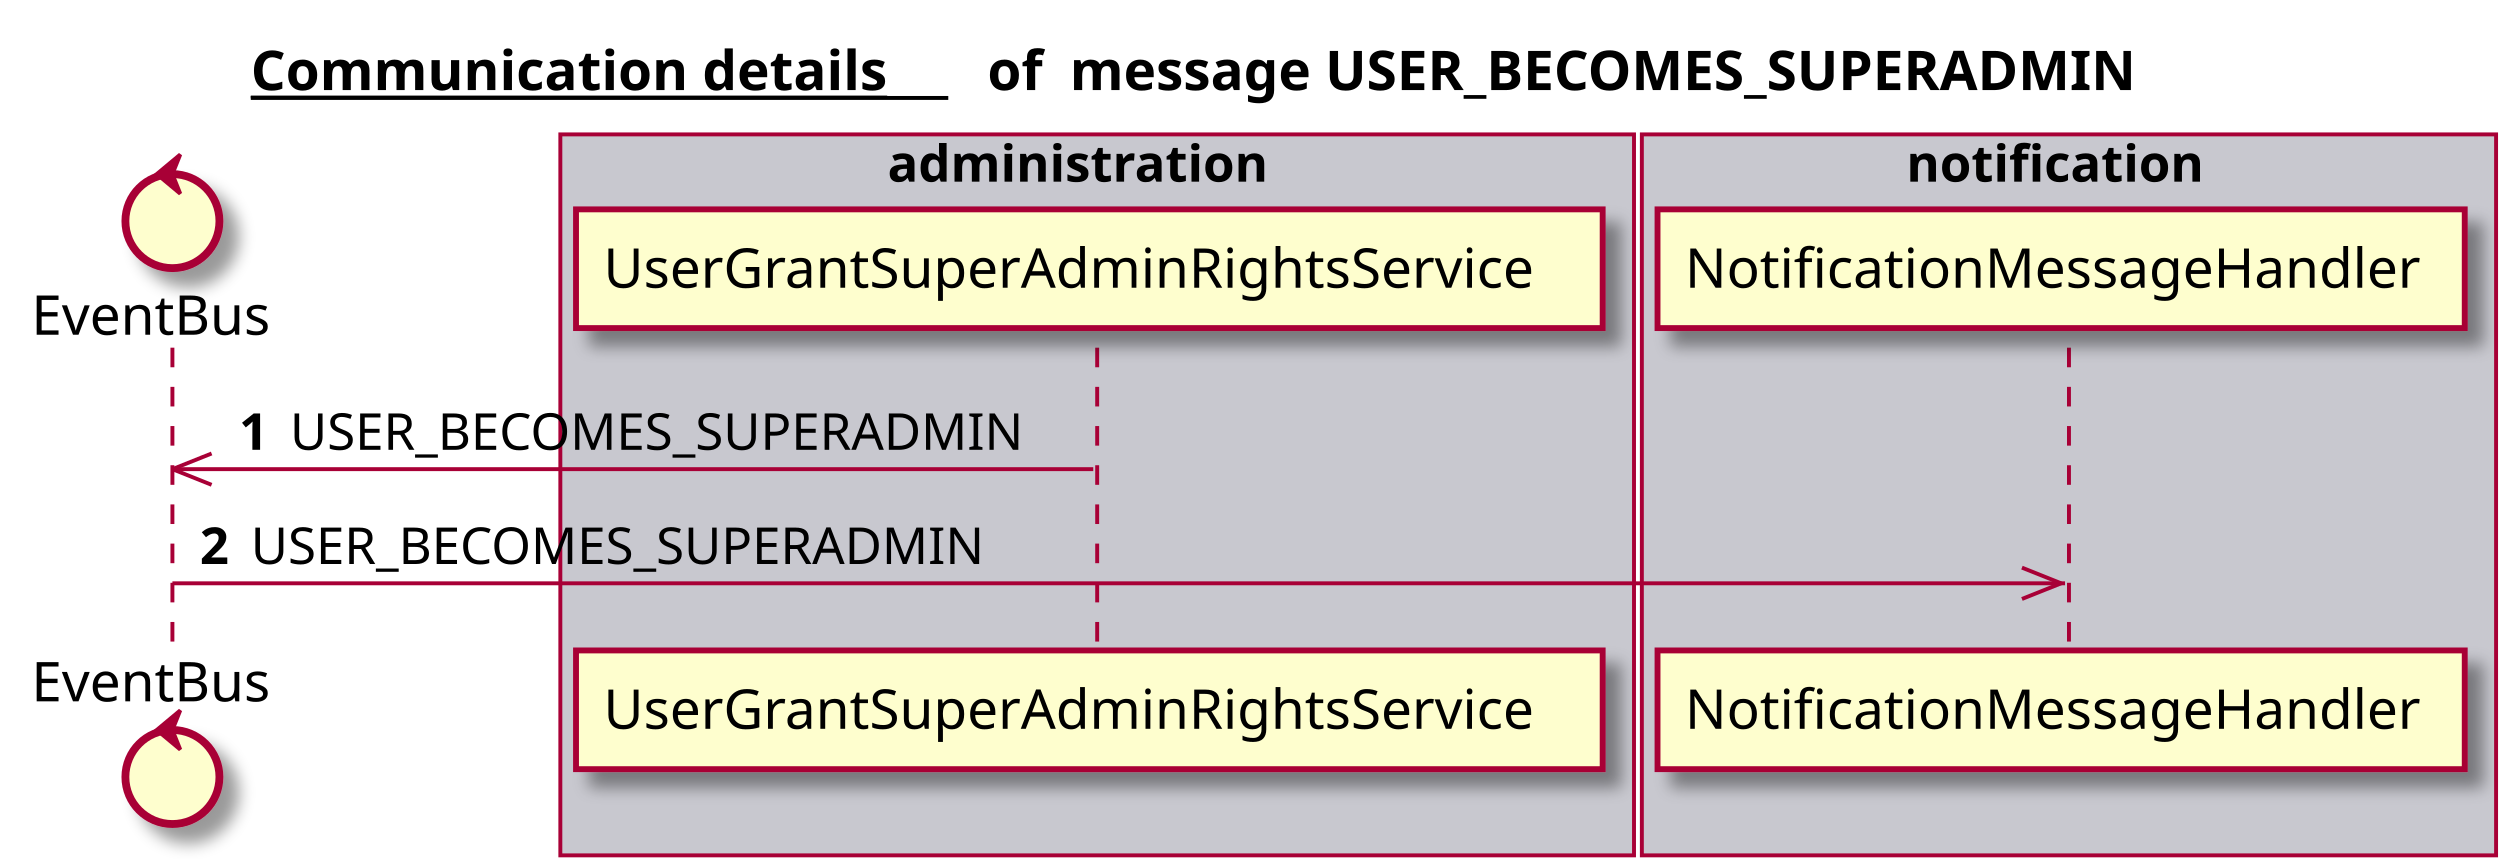
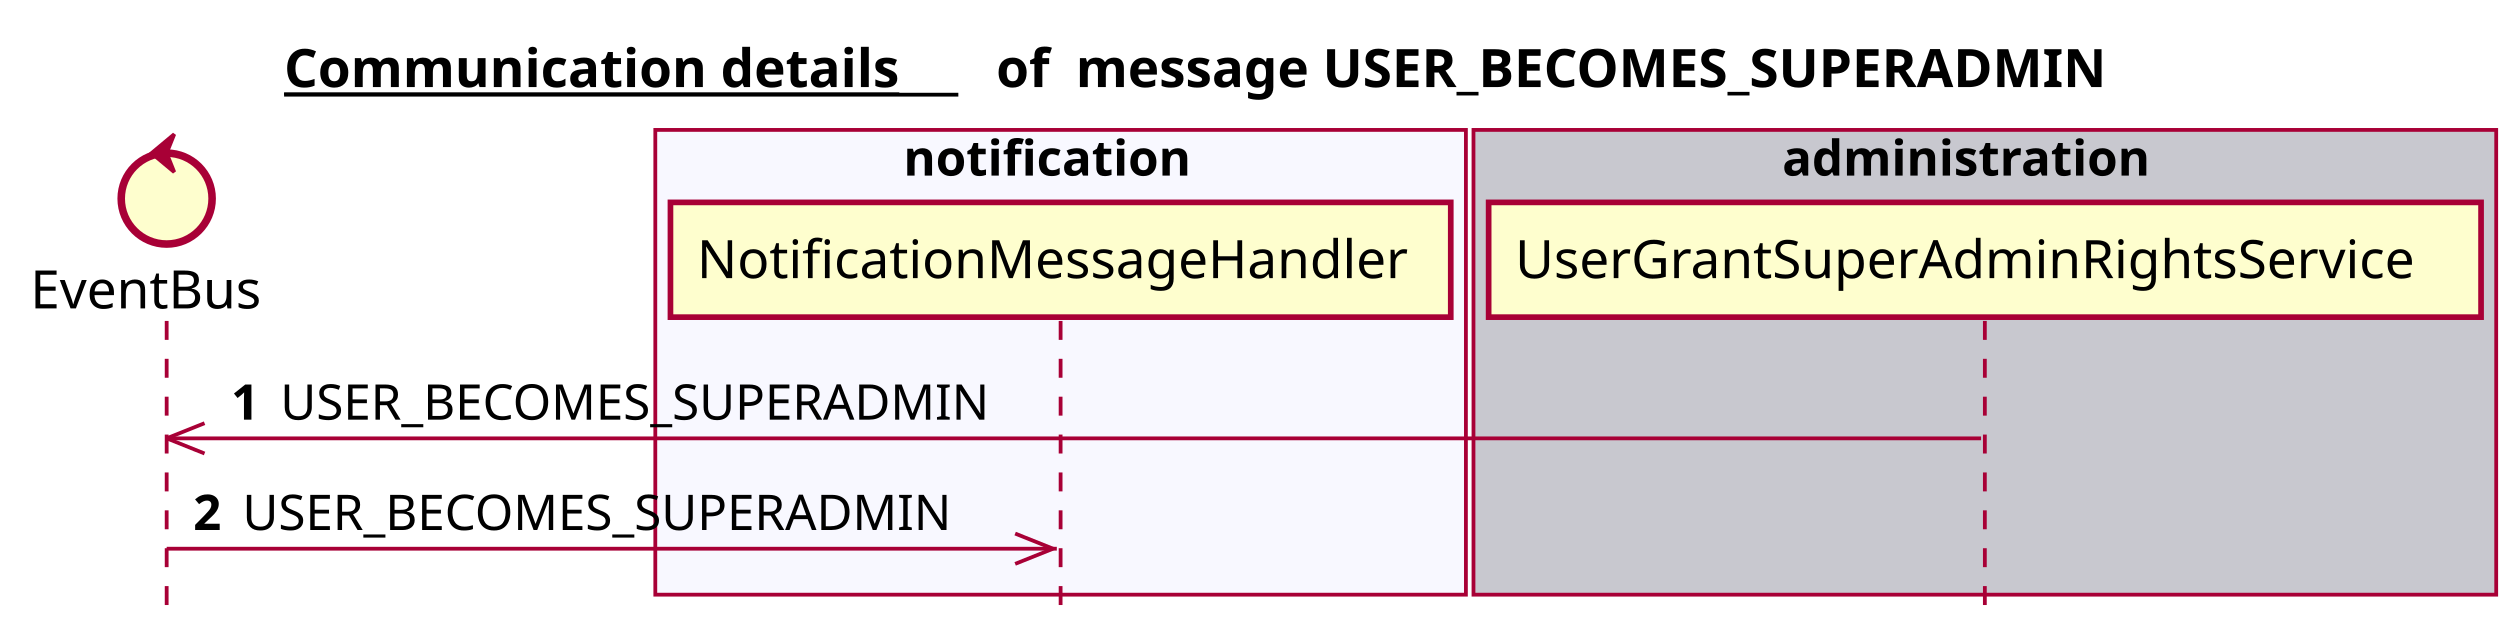
- <svg xmlns="http://www.w3.org/2000/svg" contentScriptType="application/ecmascript" contentStyleType="text/css" height="219px" preserveAspectRatio="none" style="width:638px;height:219px;" version="1.1" viewBox="0 0 638 219" width="638px" zoomAndPan="magnify">
-   <defs>
-     <filter height="300%" id="fdf1fei" width="300%" x="-1" y="-1">
-       <feGaussianBlur result="blurOut" stdDeviation="2.0" />
-       <feColorMatrix in="blurOut" result="blurOut2" type="matrix" values="0 0 0 0 0 0 0 0 0 0 0 0 0 0 0 0 0 0 .4 0" />
-       <feOffset dx="4.0" dy="4.0" in="blurOut2" result="blurOut3" />
-       <feBlend in="SourceGraphic" in2="blurOut3" mode="normal" />
-     </filter>
-   </defs>
+ <svg xmlns="http://www.w3.org/2000/svg" contentScriptType="application/ecmascript" contentStyleType="text/css" height="163px" preserveAspectRatio="none" style="width:660px;height:163px;" version="1.1" viewBox="0 0 660 163" width="660px" zoomAndPan="magnify">
+   <defs />
  <g>
-     <text fill="#000000" font-family="sans-serif" font-size="14" font-weight="bold" lengthAdjust="spacingAndGlyphs" text-decoration="underline" textLength="178" x="64" y="22.995">Communication details</text>
-     <line style="stroke: #000000; stroke-width: 1.0;" x1="64" x2="242" y1="24.995" y2="24.995" />
-     <text fill="#000000" font-family="sans-serif" font-size="14" font-weight="bold" lengthAdjust="spacingAndGlyphs" textLength="16" x="252" y="22.995">of</text>
-     <text fill="#000000" font-family="sans-serif" font-size="14" font-weight="bold" lengthAdjust="spacingAndGlyphs" textLength="304" x="273" y="22.995">message USER_BECOMES_SUPERADMIN</text>
-     <rect fill="#C8C8CF" height="183.992" style="stroke: #A80036; stroke-width: 1.0;" width="274" x="143" y="34.297" />
-     <text fill="#000000" font-family="sans-serif" font-size="13" font-weight="bold" lengthAdjust="spacingAndGlyphs" textLength="107" x="226.5" y="46.364">administration</text>
-     <rect fill="#C8C8CF" height="183.992" style="stroke: #A80036; stroke-width: 1.0;" width="218" x="419" y="34.297" />
-     <text fill="#000000" font-family="sans-serif" font-size="13" font-weight="bold" lengthAdjust="spacingAndGlyphs" textLength="83" x="486.5" y="46.364">notification</text>
-     <line style="stroke: #A80036; stroke-width: 1.0; stroke-dasharray: 5.0,5.0;" x1="44" x2="44" y1="88.727" y2="166.992" />
-     <line style="stroke: #A80036; stroke-width: 1.0; stroke-dasharray: 5.0,5.0;" x1="280" x2="280" y1="88.727" y2="166.992" />
-     <line style="stroke: #A80036; stroke-width: 1.0; stroke-dasharray: 5.0,5.0;" x1="528" x2="528" y1="88.727" y2="166.992" />
-     <text fill="#000000" font-family="sans-serif" font-size="14" lengthAdjust="spacingAndGlyphs" textLength="66" x="8" y="85.425">EventBus</text>
-     <ellipse cx="44" cy="56.43" fill="#FEFECE" filter="url(#fdf1fei)" rx="12" ry="12" style="stroke: #A80036; stroke-width: 2.0;" />
-     <polygon fill="#A80036" points="40,44.43,46,39.43,44,44.43,46,49.43,40,44.43" style="stroke: #A80036; stroke-width: 1.0;" />
-     <text fill="#000000" font-family="sans-serif" font-size="14" lengthAdjust="spacingAndGlyphs" textLength="66" x="8" y="178.987">EventBus</text>
-     <ellipse cx="44" cy="198.289" fill="#FEFECE" filter="url(#fdf1fei)" rx="12" ry="12" style="stroke: #A80036; stroke-width: 2.0;" />
-     <polygon fill="#A80036" points="40,186.289,46,181.289,44,186.289,46,191.289,40,186.289" style="stroke: #A80036; stroke-width: 1.0;" />
-     <rect fill="#FEFECE" filter="url(#fdf1fei)" height="30.297" style="stroke: #A80036; stroke-width: 1.5;" width="262" x="147" y="53.43" />
-     <text fill="#000000" font-family="sans-serif" font-size="14" lengthAdjust="spacingAndGlyphs" textLength="248" x="154" y="73.425">UserGrantSuperAdminRightsService</text>
-     <rect fill="#FEFECE" filter="url(#fdf1fei)" height="30.297" style="stroke: #A80036; stroke-width: 1.5;" width="262" x="147" y="165.992" />
-     <text fill="#000000" font-family="sans-serif" font-size="14" lengthAdjust="spacingAndGlyphs" textLength="248" x="154" y="185.987">UserGrantSuperAdminRightsService</text>
-     <rect fill="#FEFECE" filter="url(#fdf1fei)" height="30.297" style="stroke: #A80036; stroke-width: 1.5;" width="206" x="423" y="53.43" />
-     <text fill="#000000" font-family="sans-serif" font-size="14" lengthAdjust="spacingAndGlyphs" textLength="192" x="430" y="73.425">NotificationMessageHandler</text>
-     <rect fill="#FEFECE" filter="url(#fdf1fei)" height="30.297" style="stroke: #A80036; stroke-width: 1.5;" width="206" x="423" y="165.992" />
-     <text fill="#000000" font-family="sans-serif" font-size="14" lengthAdjust="spacingAndGlyphs" textLength="192" x="430" y="185.987">NotificationMessageHandler</text>
-     <line style="stroke: #A80036; stroke-width: 1.0;" x1="44" x2="54" y1="119.727" y2="115.727" />
-     <line style="stroke: #A80036; stroke-width: 1.0;" x1="44" x2="54" y1="119.727" y2="123.727" />
-     <line style="stroke: #A80036; stroke-width: 1.0;" x1="44" x2="279" y1="119.727" y2="119.727" />
-     <text fill="#000000" font-family="sans-serif" font-size="13" font-weight="bold" lengthAdjust="spacingAndGlyphs" textLength="9" x="61" y="114.793">1</text>
-     <text fill="#000000" font-family="sans-serif" font-size="13" lengthAdjust="spacingAndGlyphs" textLength="199" x="74" y="114.793">USER_BECOMES_SUPERADMIN</text>
-     <line style="stroke: #A80036; stroke-width: 1.0;" x1="526" x2="516" y1="148.859" y2="144.859" />
-     <line style="stroke: #A80036; stroke-width: 1.0;" x1="526" x2="516" y1="148.859" y2="152.859" />
-     <line style="stroke: #A80036; stroke-width: 1.0;" x1="44" x2="527" y1="148.859" y2="148.859" />
-     <text fill="#000000" font-family="sans-serif" font-size="13" font-weight="bold" lengthAdjust="spacingAndGlyphs" textLength="9" x="51" y="143.926">2</text>
-     <text fill="#000000" font-family="sans-serif" font-size="13" lengthAdjust="spacingAndGlyphs" textLength="199" x="64" y="143.926">USER_BECOMES_SUPERADMIN</text>
+     <text fill="#000000" font-family="sans-serif" font-size="14" font-weight="bold" lengthAdjust="spacingAndGlyphs" text-decoration="underline" textLength="178" x="75" y="22.995">Communication details</text>
+     <line style="stroke: #000000; stroke-width: 1.0;" x1="75" x2="253" y1="24.995" y2="24.995" />
+     <text fill="#000000" font-family="sans-serif" font-size="14" font-weight="bold" lengthAdjust="spacingAndGlyphs" textLength="16" x="263" y="22.995">of</text>
+     <text fill="#000000" font-family="sans-serif" font-size="14" font-weight="bold" lengthAdjust="spacingAndGlyphs" textLength="304" x="284" y="22.995">message USER_BECOMES_SUPERADMIN</text>
+     <rect fill="#F8F8FF" height="122.695" style="stroke: #A80036; stroke-width: 1.0;" width="214" x="173" y="34.297" />
+     <text fill="#000000" font-family="sans-serif" font-size="13" font-weight="bold" lengthAdjust="spacingAndGlyphs" textLength="83" x="238.5" y="46.364">notification</text>
+     <rect fill="#C8C8CF" height="122.695" style="stroke: #A80036; stroke-width: 1.0;" width="270" x="389" y="34.297" />
+     <text fill="#000000" font-family="sans-serif" font-size="13" font-weight="bold" lengthAdjust="spacingAndGlyphs" textLength="107" x="470.5" y="46.364">administration</text>
+     <line style="stroke: #A80036; stroke-width: 1.0; stroke-dasharray: 5.0,5.0;" x1="44" x2="44" y1="84.727" y2="162.992" />
+     <line style="stroke: #A80036; stroke-width: 1.0; stroke-dasharray: 5.0,5.0;" x1="280" x2="280" y1="84.727" y2="162.992" />
+     <line style="stroke: #A80036; stroke-width: 1.0; stroke-dasharray: 5.0,5.0;" x1="524" x2="524" y1="84.727" y2="162.992" />
+     <text fill="#000000" font-family="sans-serif" font-size="14" lengthAdjust="spacingAndGlyphs" textLength="66" x="8" y="81.425">EventBus</text>
+     <ellipse cx="44" cy="52.43" fill="#FEFECE" rx="12" ry="12" style="stroke: #A80036; stroke-width: 2.0;" />
+     <polygon fill="#A80036" points="40,40.43,46,35.43,44,40.43,46,45.43,40,40.43" style="stroke: #A80036; stroke-width: 1.0;" />
+     <rect fill="#FEFECE" height="30.297" style="stroke: #A80036; stroke-width: 1.5;" width="206" x="177" y="53.43" />
+     <text fill="#000000" font-family="sans-serif" font-size="14" lengthAdjust="spacingAndGlyphs" textLength="192" x="184" y="73.425">NotificationMessageHandler</text>
+     <rect fill="#FEFECE" height="30.297" style="stroke: #A80036; stroke-width: 1.5;" width="262" x="393" y="53.43" />
+     <text fill="#000000" font-family="sans-serif" font-size="14" lengthAdjust="spacingAndGlyphs" textLength="248" x="400" y="73.425">UserGrantSuperAdminRightsService</text>
+     <line style="stroke: #A80036; stroke-width: 1.0;" x1="44" x2="54" y1="115.727" y2="111.727" />
+     <line style="stroke: #A80036; stroke-width: 1.0;" x1="44" x2="54" y1="115.727" y2="119.727" />
+     <line style="stroke: #A80036; stroke-width: 1.0;" x1="44" x2="523" y1="115.727" y2="115.727" />
+     <text fill="#000000" font-family="sans-serif" font-size="13" font-weight="bold" lengthAdjust="spacingAndGlyphs" textLength="9" x="61" y="110.793">1</text>
+     <text fill="#000000" font-family="sans-serif" font-size="13" lengthAdjust="spacingAndGlyphs" textLength="199" x="74" y="110.793">USER_BECOMES_SUPERADMIN</text>
+     <line style="stroke: #A80036; stroke-width: 1.0;" x1="278" x2="268" y1="144.859" y2="140.859" />
+     <line style="stroke: #A80036; stroke-width: 1.0;" x1="278" x2="268" y1="144.859" y2="148.859" />
+     <line style="stroke: #A80036; stroke-width: 1.0;" x1="44" x2="279" y1="144.859" y2="144.859" />
+     <text fill="#000000" font-family="sans-serif" font-size="13" font-weight="bold" lengthAdjust="spacingAndGlyphs" textLength="9" x="51" y="139.926">2</text>
+     <text fill="#000000" font-family="sans-serif" font-size="13" lengthAdjust="spacingAndGlyphs" textLength="199" x="64" y="139.926">USER_BECOMES_SUPERADMIN</text>
  </g>
</svg>
